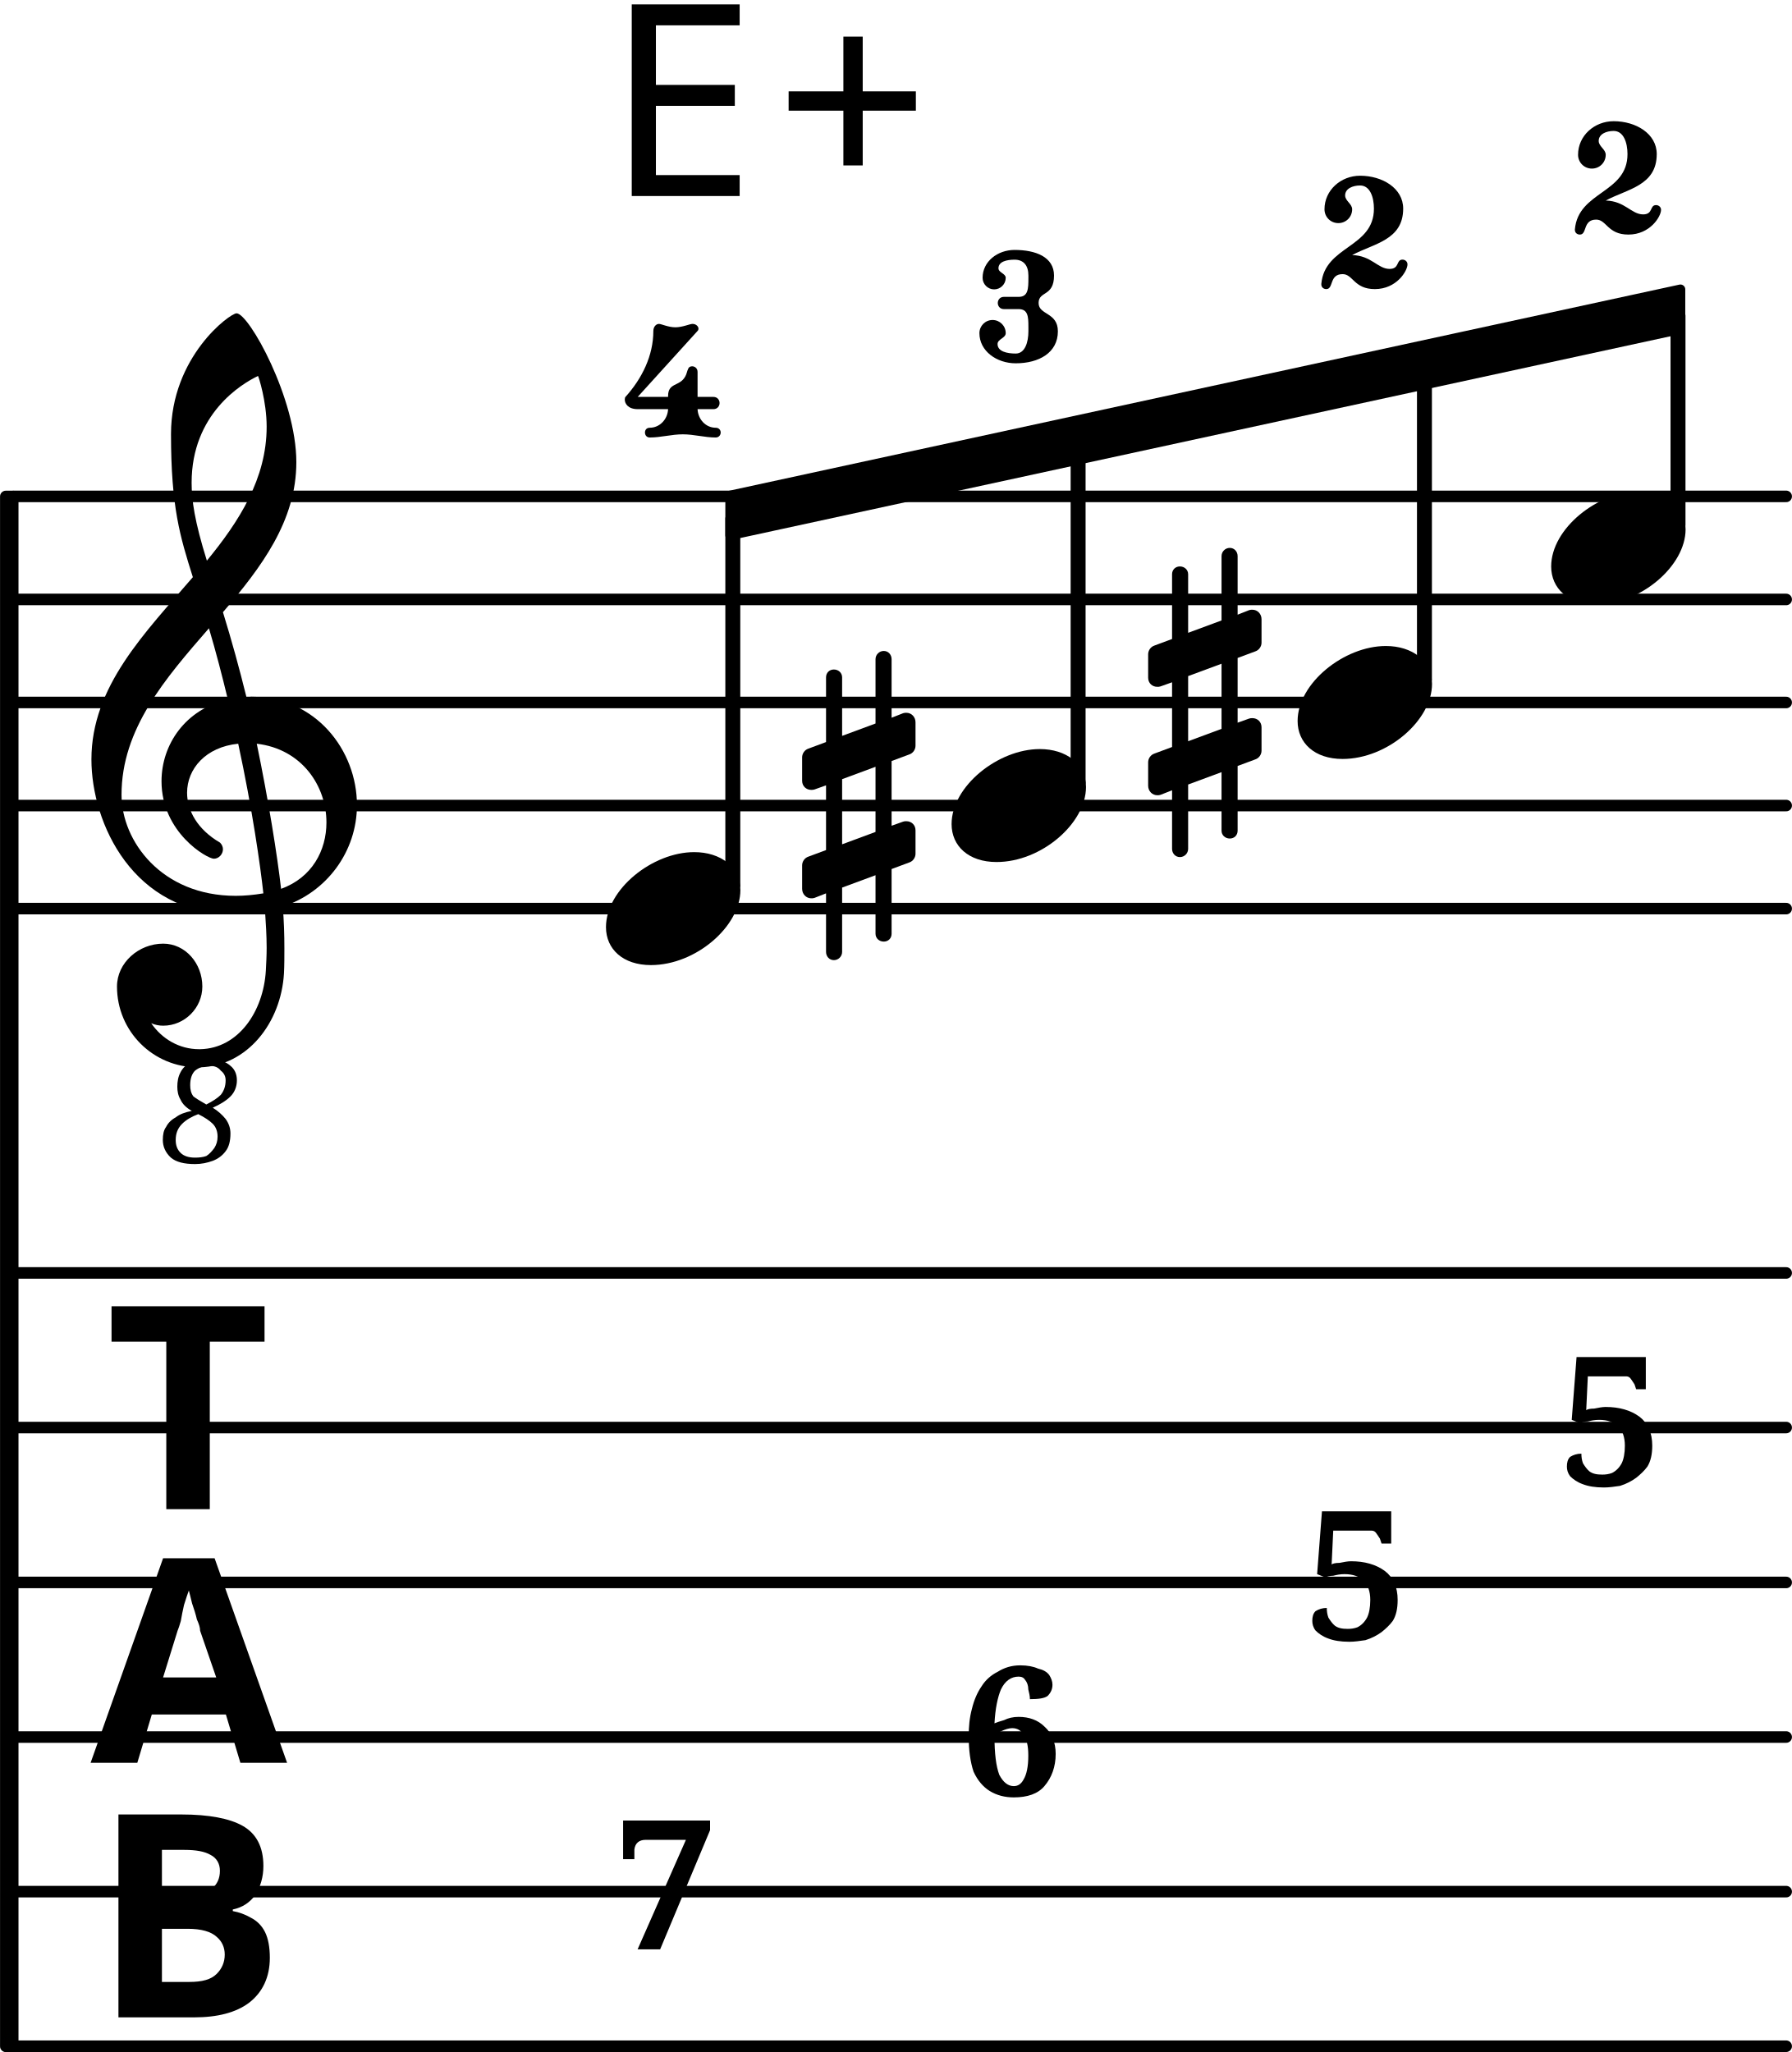
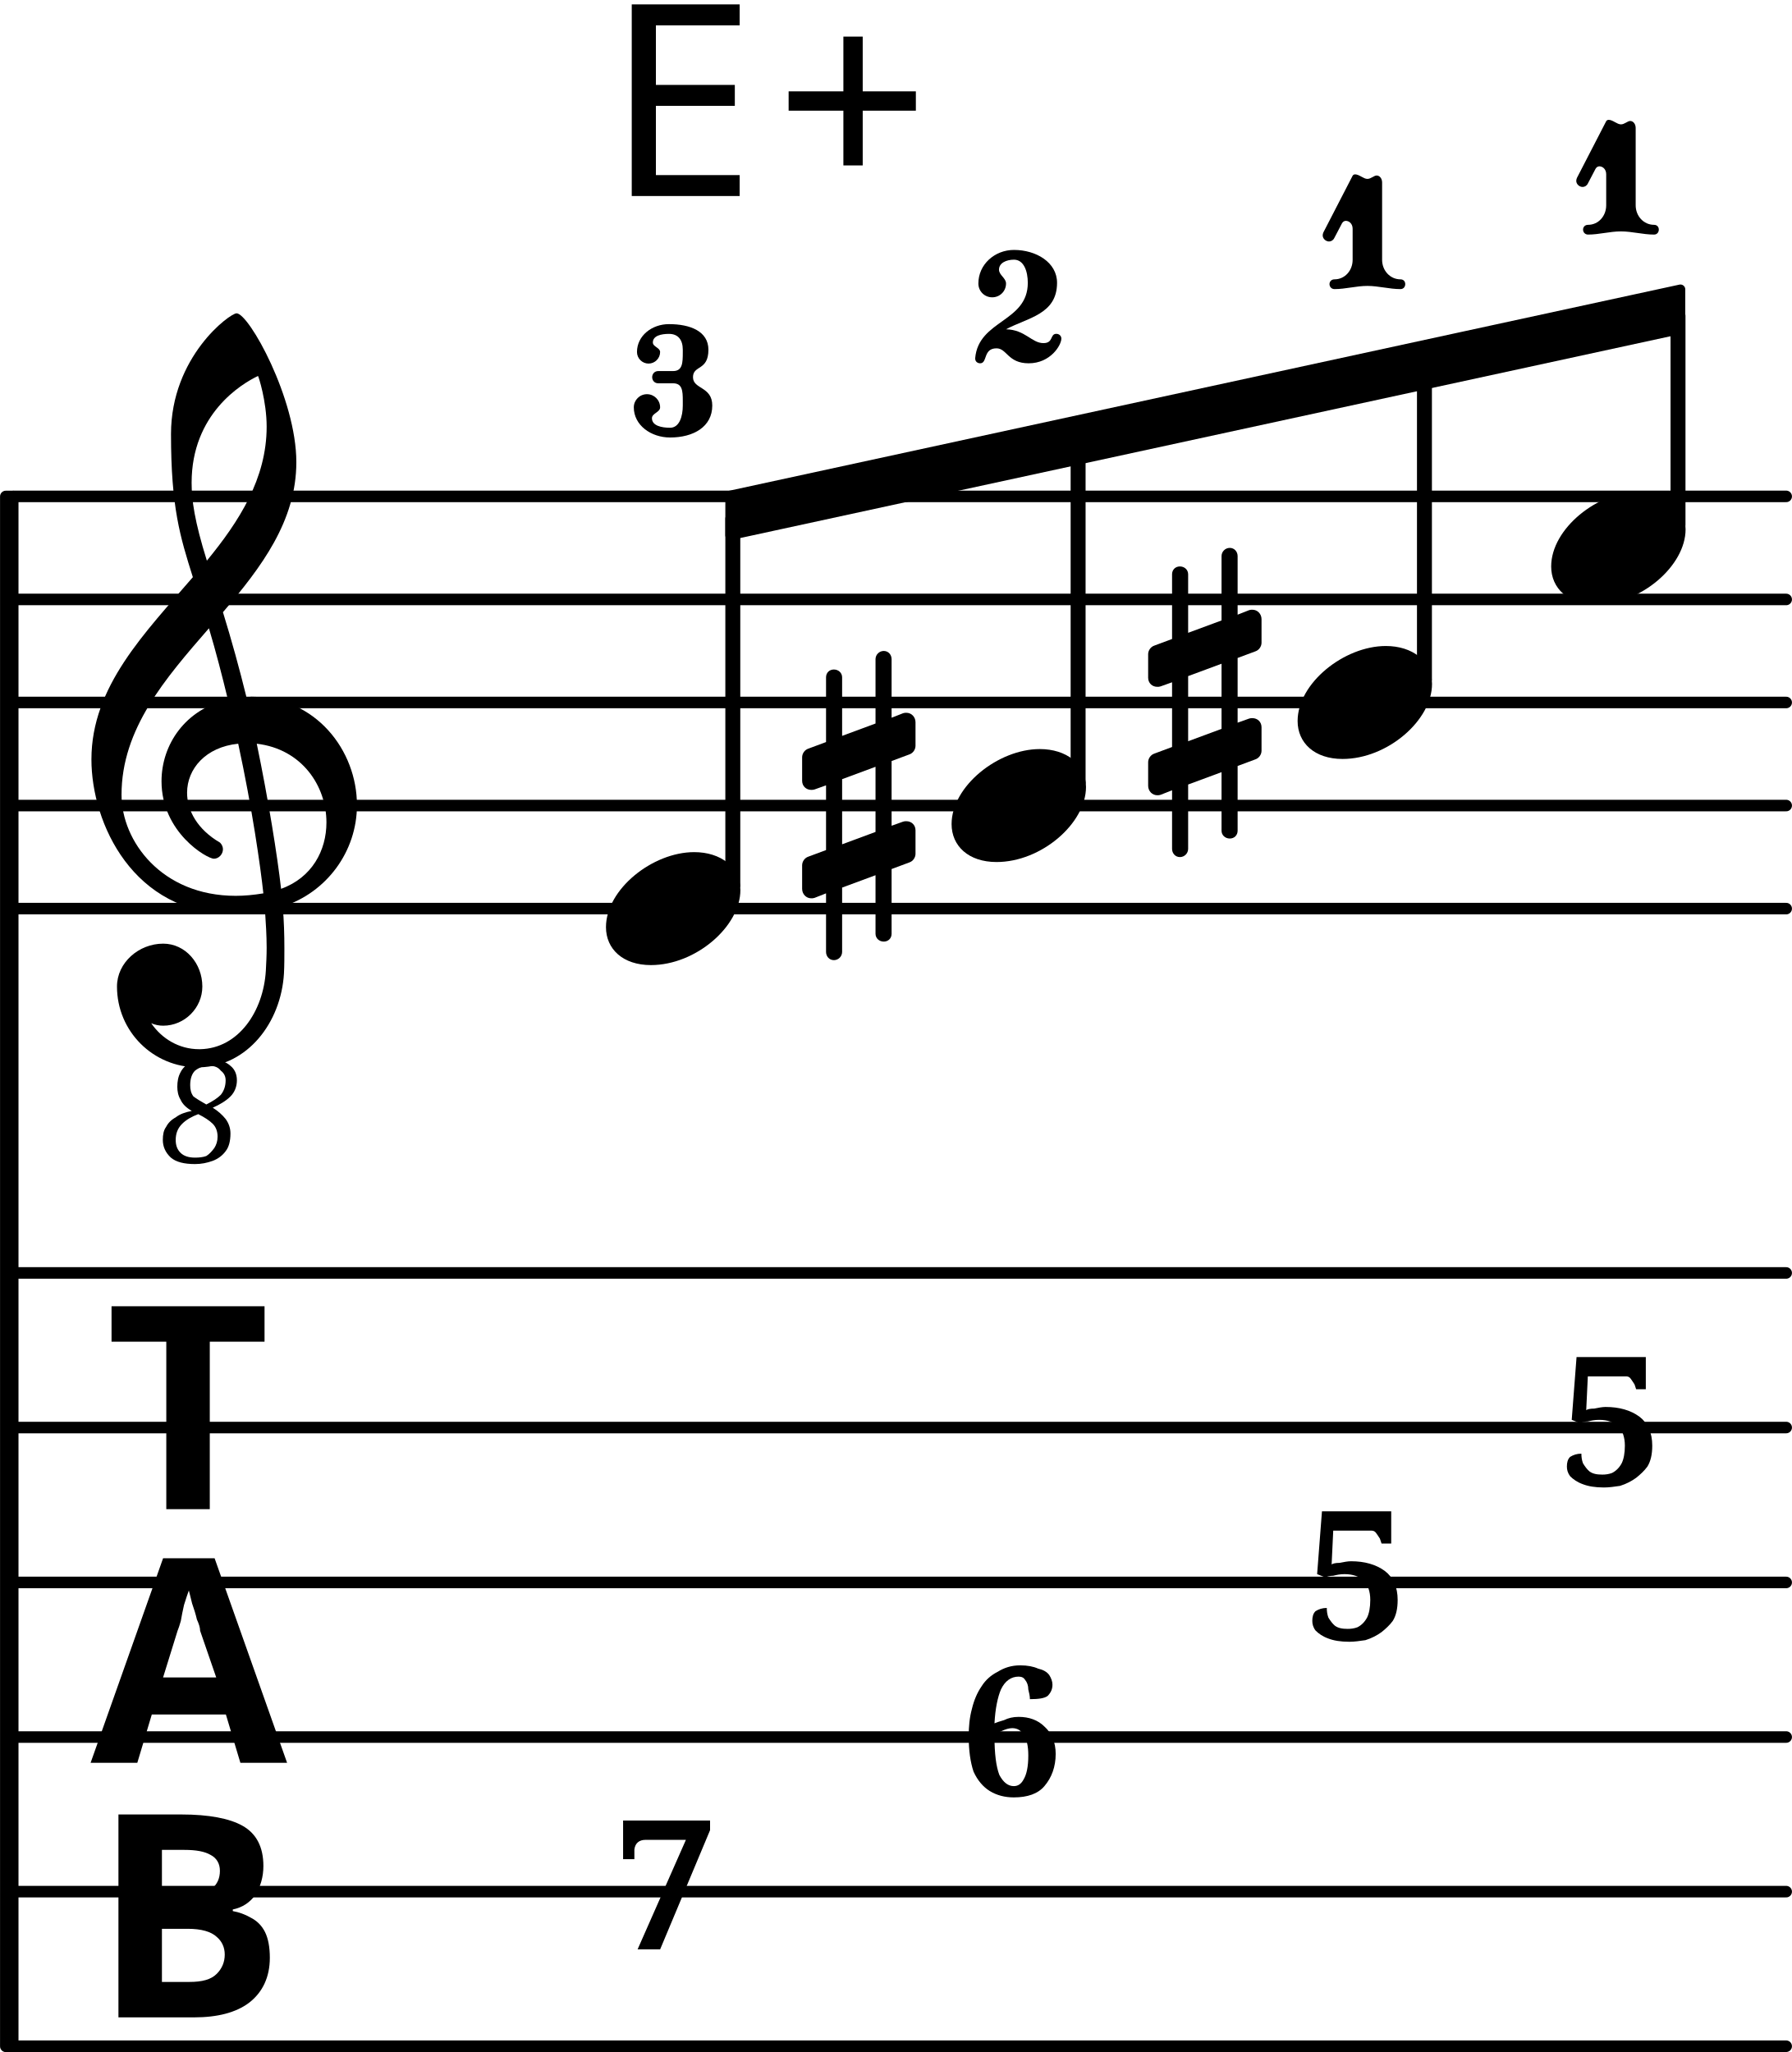
<svg xmlns="http://www.w3.org/2000/svg" preserveAspectRatio="xMidYMid meet" viewBox="-0.079 -4.914 17.38 19.91">
  <g transform="translate(0, 3.902)">
    <line stroke-linejoin="round" stroke-linecap="round" stroke-width="0.112" stroke="currentColor" x1="0.056" y1="0" x2="17.25" y2="0" />
  </g>
  <g transform="translate(0, 2.902)">
    <line stroke-linejoin="round" stroke-linecap="round" stroke-width="0.112" stroke="currentColor" x1="0.056" y1="0" x2="17.25" y2="0" />
  </g>
  <g transform="translate(0, 1.902)">
    <line stroke-linejoin="round" stroke-linecap="round" stroke-width="0.112" stroke="currentColor" x1="0.056" y1="0" x2="17.25" y2="0" />
  </g>
  <g transform="translate(0, 0.9023)">
    <line stroke-linejoin="round" stroke-linecap="round" stroke-width="0.112" stroke="currentColor" x1="0.056" y1="0" x2="17.25" y2="0" />
  </g>
  <g transform="translate(0, -0.0977)">
    <line stroke-linejoin="round" stroke-linecap="round" stroke-width="0.112" stroke="currentColor" x1="0.056" y1="0" x2="17.25" y2="0" />
  </g>
  <g transform="translate(0, 14.94)">
    <line stroke-linejoin="round" stroke-linecap="round" stroke-width="0.112" stroke="currentColor" x1="0.056" y1="0" x2="17.25" y2="0" />
  </g>
  <g transform="translate(0, 13.44)">
    <line stroke-linejoin="round" stroke-linecap="round" stroke-width="0.112" stroke="currentColor" x1="0.056" y1="0" x2="17.25" y2="0" />
  </g>
  <g transform="translate(0, 11.94)">
    <line stroke-linejoin="round" stroke-linecap="round" stroke-width="0.112" stroke="currentColor" x1="0.056" y1="0" x2="17.25" y2="0" />
  </g>
  <g transform="translate(0, 10.44)">
    <line stroke-linejoin="round" stroke-linecap="round" stroke-width="0.112" stroke="currentColor" x1="0.056" y1="0" x2="17.25" y2="0" />
  </g>
  <g transform="translate(0, 8.937)">
    <line stroke-linejoin="round" stroke-linecap="round" stroke-width="0.112" stroke="currentColor" x1="0.056" y1="0" x2="17.25" y2="0" />
  </g>
  <g transform="translate(0, 7.437)">
    <line stroke-linejoin="round" stroke-linecap="round" stroke-width="0.112" stroke="currentColor" x1="0.056" y1="0" x2="17.25" y2="0" />
  </g>
  <g transform="translate(6.958, 0.0865)">
    <polygon stroke-linejoin="round" stroke-linecap="round" stroke-width="0.094" fill="currentColor" stroke="currentColor" points="9.266 -2.193 9.266 -1.807 0.047 0.193 0.047 -0.193" />
  </g>
  <g transform="translate(5.8, -3.012)">
    <text font-family="sans" font-size="2.616" text-anchor="start" fill="currentColor">
      <tspan>E</tspan>
    </text>
  </g>
  <g transform="translate(7.447, -3.012)">
    <text font-family="sans" font-size="2.616" text-anchor="start" fill="currentColor">
      <tspan>+</tspan>
    </text>
  </g>
  <g transform="translate(5.8, 3.902)">
    <path transform="scale(0.004, -0.004)" d="M0 -45c0 92 113 182 214 182c64 0 112 -36 112 -92c0 -88 -108 -182 -217 -182c-68 0 -109 39 -109 92z" fill="currentColor" />
  </g>
-   <g transform="translate(5.989, -0.6691)">
-     <path transform="scale(0.0022, -0.0022)" d="M148 501c10 0 41 -15 72 -15c32 0 63 15 76 15c15 0 26 -11 26 -21c0 -4 -1 -7 -4 -10l-264 -291h134v4c0 60 50 41 75 85c7 11 8 24 14 36c3 7 10 10 17 10c11 0 24 -8 24 -25v-110h70c18 0 27 -14 27 -27s-9 -27 -27 -27h-70c2 -45 36 -82 80 -82c14 0 22 -10 22 -21 s-8 -22 -22 -22c-49 0 -96 14 -145 14s-97 -14 -146 -14c-14 0 -21 11 -21 22s7 21 21 21c44 0 79 37 81 82h-134c-43 0 -57 25 -57 42c0 5 1 10 3 12c73 81 123 182 123 291c0 17 11 31 25 31z" fill="currentColor" />
+   <g transform="translate(6.07, -0.6691)">
+     <path transform="scale(0.0022, -0.0022)" d="M261 266c0 -54 85 -40 85 -125c0 -94 -83 -141 -186 -141c-84 0 -160 54 -160 133c0 32 26 58 58 58s58 -26 58 -58c0 -22 -36 -26 -36 -48c0 -33 42 -42 80 -42c41 0 56 50 56 98v21c0 44 -2 77 -43 77h-65c-18 0 -27 14 -27 27s9 27 27 27h65c42 0 43 36 43 83v11 c0 43 -20 70 -61 70c-34 0 -71 -8 -71 -38c0 -19 32 -23 32 -42c0 -28 -23 -51 -51 -51s-51 23 -51 51c0 72 66 123 141 123c93 0 174 -31 174 -113c0 -94 -68 -67 -68 -121z" fill="currentColor" />
  </g>
  <g transform="translate(0.8, 2.902)">
    <path transform="scale(0.004, -0.004)" d="M265 -635h-5c-108 0 -196 87 -196 196c0 58 53 104 112 104c54 0 95 -48 95 -104c0 -52 -43 -95 -95 -95c-10 0 -20 2 -29 6c26 -38 68 -63 116 -63h3zM403 150c28 -135 50 -272 59 -352c75 27 110 93 110 161c0 88 -59 178 -169 191zM75 26c0 -112 97 -245 277 -245 c21 0 43 2 67 6c-7 65 -27 206 -61 363c-79 -8 -124 -61 -124 -119c0 -43 25 -89 80 -121c5 -5 7 -11 7 -16c0 -12 -10 -23 -22 -23c-16 0 -127 63 -127 188c0 89 58 175 161 198c-14 58 -29 116 -46 173c-106 -122 -212 -244 -212 -404zM354 1194c30 0 145 -207 145 -361 c0 -143 -85 -255 -178 -364c21 -68 40 -137 57 -206c4 0 8 1 12 1c156 0 256 -130 256 -263c0 -113 -74 -212 -180 -246c3 -34 4 -68 4 -102c0 -20 0 -40 -1 -60c-7 -120 -89 -225 -204 -228l1 44c93 2 153 92 159 190c1 19 2 37 2 56c0 30 -2 60 -4 90 c-28 -5 -54 -8 -79 -8c-240 0 -342 219 -342 375c0 177 130 307 246 442c-31 98 -53 170 -53 347c0 188 143 293 159 293zM427 919c0 62 -20 123 -21 123c-40 -19 -161 -92 -161 -259c0 -42 7 -93 37 -189c78 95 145 199 145 325z" fill="currentColor" />
  </g>
  <g transform="translate(1.485, 6.365)">
    <text font-family="serif" font-style="italic" font-size="1.386" text-anchor="start" fill="currentColor">
      <tspan>8</tspan>
    </text>
  </g>
  <g transform="translate(5.888, 14)">
    <text font-family="serif" font-weight="bold" font-size="1.746" text-anchor="start" fill="currentColor">
      <tspan>7</tspan>
    </text>
  </g>
  <g transform="translate(0.9406, 9.729)">
    <text font-family="sans" font-weight="bold" font-size="2.772" text-anchor="start" fill="currentColor">
      <tspan>T</tspan>
    </text>
  </g>
  <g transform="translate(0.8, 12.19)">
    <text font-family="sans" font-weight="bold" font-size="2.772" text-anchor="start" fill="currentColor">
      <tspan>A</tspan>
    </text>
  </g>
  <g transform="translate(0.8201, 14.66)">
    <text font-family="sans" font-weight="bold" font-size="2.772" text-anchor="start" fill="currentColor">
      <tspan>B</tspan>
    </text>
  </g>
  <g transform="translate(7.03, 1.902)">
    <rect x="-0.072" y="-1.831" width="0.145" height="3.652" ry="0.047" fill="currentColor" />
  </g>
  <g transform="translate(9.153, 2.902)">
    <path transform="scale(0.004, -0.004)" d="M0 -45c0 92 113 182 214 182c64 0 112 -36 112 -92c0 -88 -108 -182 -217 -182c-68 0 -109 39 -109 92z" fill="currentColor" />
  </g>
-   <g transform="translate(9.423, -1.389)">
-     <path transform="scale(0.0022, -0.0022)" d="M261 266c0 -54 85 -40 85 -125c0 -94 -83 -141 -186 -141c-84 0 -160 54 -160 133c0 32 26 58 58 58s58 -26 58 -58c0 -22 -36 -26 -36 -48c0 -33 42 -42 80 -42c41 0 56 50 56 98v21c0 44 -2 77 -43 77h-65c-18 0 -27 14 -27 27s9 27 27 27h65c42 0 43 36 43 83v11 c0 43 -20 70 -61 70c-34 0 -71 -8 -71 -38c0 -19 32 -23 32 -42c0 -28 -23 -51 -51 -51s-51 23 -51 51c0 72 66 123 141 123c93 0 174 -31 174 -113c0 -94 -68 -67 -68 -121z" fill="currentColor" />
+   <g transform="translate(9.382, -1.389)">
+     <path transform="scale(0.0022, -0.0022)" d="M94 66c-60 0 -39 -66 -72 -66c-11 0 -22 7 -22 21v2c15 169 232 158 232 332c0 50 -17 102 -61 102c-33 0 -66 -14 -66 -44c0 -24 31 -37 31 -61c0 -34 -27 -61 -61 -61s-61 27 -61 61c0 84 72 148 157 148c98 0 190 -55 190 -145c0 -140 -131 -154 -225 -205 c85 -2 113 -61 165 -61c45 0 28 41 57 41c11 0 22 -8 22 -21c0 -29 -48 -109 -144 -109c-92 0 -96 66 -142 66z" fill="currentColor" />
  </g>
  <g transform="translate(9.241, 12.51)">
    <text font-family="serif" font-weight="bold" font-size="1.746" text-anchor="start" fill="currentColor">
      <tspan>6</tspan>
    </text>
  </g>
  <g transform="translate(10.38, 1.902)">
    <rect x="-0.072" y="-2.551" width="0.145" height="3.372" ry="0.047" fill="currentColor" />
  </g>
  <g transform="translate(7.703, 2.902)">
    <path transform="scale(0.004, -0.004)" d="M0 117c0 9 6 18 15 21l43 16v157c0 11 8 19 19 19s20 -8 20 -19v-142l81 30v156c0 11 9 20 20 20s19 -9 19 -20v-142l28 11c3 1 5 1 8 1c12 0 22 -10 22 -23v-57c0 -9 -6 -18 -15 -21l-43 -16v-157l28 10c3 1 5 1 8 1c12 0 22 -9 22 -22v-57c0 -9 -6 -18 -15 -21l-43 -16 v-157c0 -11 -8 -19 -19 -19s-20 8 -20 19v142l-81 -30v-156c0 -11 -9 -20 -20 -20s-19 9 -19 20v142l-28 -11c-3 -1 -5 -1 -8 -1c-12 0 -22 10 -22 23v57c0 9 6 18 15 21l43 16v157l-28 -10c-3 -1 -5 -1 -8 -1c-12 0 -22 9 -22 22v57zM178 94l-81 -30v-158l81 30v158z" fill="currentColor" />
  </g>
  <g transform="translate(12.51, 1.902)">
    <path transform="scale(0.004, -0.004)" d="M0 -45c0 92 113 182 214 182c64 0 112 -36 112 -92c0 -88 -108 -182 -217 -182c-68 0 -109 39 -109 92z" fill="currentColor" />
  </g>
-   <g transform="translate(12.74, -2.109)">
-     <path transform="scale(0.0022, -0.0022)" d="M94 66c-60 0 -39 -66 -72 -66c-11 0 -22 7 -22 21v2c15 169 232 158 232 332c0 50 -17 102 -61 102c-33 0 -66 -14 -66 -44c0 -24 31 -37 31 -61c0 -34 -27 -61 -61 -61s-61 27 -61 61c0 84 72 148 157 148c98 0 190 -55 190 -145c0 -140 -131 -154 -225 -205 c85 -2 113 -61 165 -61c45 0 28 41 57 41c11 0 22 -8 22 -21c0 -29 -48 -109 -144 -109c-92 0 -96 66 -142 66z" fill="currentColor" />
+   <g transform="translate(12.76, -2.109)">
+     <path transform="scale(0.0022, -0.0022)" d="M194 486c16 0 29 15 41 15c13 0 24 -13 24 -31v-341c0 -47 35 -86 81 -86c14 0 21 -10 21 -21s-7 -22 -21 -22c-49 0 -97 14 -146 14s-96 -14 -145 -14c-14 0 -22 11 -22 22s8 21 22 21c46 0 80 39 80 86v137c0 23 -16 35 -30 35c-7 0 -13 -4 -17 -11l-34 -65 c-5 -10 -14 -15 -23 -15c-14 0 -28 12 -28 27c0 4 1 8 3 13l129 250c2 4 7 6 11 6c18 0 37 -20 54 -20z" fill="currentColor" />
  </g>
  <g transform="translate(12.59, 11)">
    <text font-family="serif" font-weight="bold" font-size="1.746" text-anchor="start" fill="currentColor">
      <tspan>5</tspan>
    </text>
  </g>
  <g transform="translate(13.74, 1.902)">
    <rect x="-0.072" y="-3.271" width="0.145" height="3.092" ry="0.047" fill="currentColor" />
  </g>
  <g transform="translate(11.06, 1.902)">
    <path transform="scale(0.004, -0.004)" d="M0 117c0 9 6 18 15 21l43 16v157c0 11 8 19 19 19s20 -8 20 -19v-142l81 30v156c0 11 9 20 20 20s19 -9 19 -20v-142l28 11c3 1 5 1 8 1c12 0 22 -10 22 -23v-57c0 -9 -6 -18 -15 -21l-43 -16v-157l28 10c3 1 5 1 8 1c12 0 22 -9 22 -22v-57c0 -9 -6 -18 -15 -21l-43 -16 v-157c0 -11 -8 -19 -19 -19s-20 8 -20 19v142l-81 -30v-156c0 -11 -9 -20 -20 -20s-19 9 -19 20v142l-28 -11c-3 -1 -5 -1 -8 -1c-12 0 -22 10 -22 23v57c0 9 6 18 15 21l43 16v157l-28 -10c-3 -1 -5 -1 -8 -1c-12 0 -22 9 -22 22v57zM178 94l-81 -30v-158l81 30v158z" fill="currentColor" />
  </g>
  <g transform="translate(14.97, 0.4023)">
    <path transform="scale(0.004, -0.004)" d="M0 -45c0 92 113 182 214 182c64 0 112 -36 112 -92c0 -88 -108 -182 -217 -182c-68 0 -109 39 -109 92z" fill="currentColor" />
  </g>
-   <g transform="translate(15.2, -2.638)">
-     <path transform="scale(0.0022, -0.0022)" d="M94 66c-60 0 -39 -66 -72 -66c-11 0 -22 7 -22 21v2c15 169 232 158 232 332c0 50 -17 102 -61 102c-33 0 -66 -14 -66 -44c0 -24 31 -37 31 -61c0 -34 -27 -61 -61 -61s-61 27 -61 61c0 84 72 148 157 148c98 0 190 -55 190 -145c0 -140 -131 -154 -225 -205 c85 -2 113 -61 165 -61c45 0 28 41 57 41c11 0 22 -8 22 -21c0 -29 -48 -109 -144 -109c-92 0 -96 66 -142 66z" fill="currentColor" />
+   <g transform="translate(15.22, -2.638)">
+     <path transform="scale(0.0022, -0.0022)" d="M194 486c16 0 29 15 41 15c13 0 24 -13 24 -31v-341c0 -47 35 -86 81 -86c14 0 21 -10 21 -21s-7 -22 -21 -22c-49 0 -97 14 -146 14s-96 -14 -145 -14c-14 0 -22 11 -22 22s8 21 22 21c46 0 80 39 80 86v137c0 23 -16 35 -30 35c-7 0 -13 -4 -17 -11l-34 -65 c-5 -10 -14 -15 -23 -15c-14 0 -28 12 -28 27c0 4 1 8 3 13l129 250c2 4 7 6 11 6c18 0 37 -20 54 -20z" fill="currentColor" />
  </g>
  <g transform="translate(15.06, 9.503)">
    <text font-family="serif" font-weight="bold" font-size="1.746" text-anchor="start" fill="currentColor">
      <tspan>5</tspan>
    </text>
  </g>
  <g transform="translate(16.2, 1.902)">
    <rect x="-0.072" y="-3.8" width="0.145" height="2.121" ry="0.047" fill="currentColor" />
  </g>
  <g transform="translate(-0.0786, 7.42)">
    <rect x="0" y="-7.573" width="0.179" height="15.15" ry="0.056" fill="currentColor" />
  </g>
</svg>
